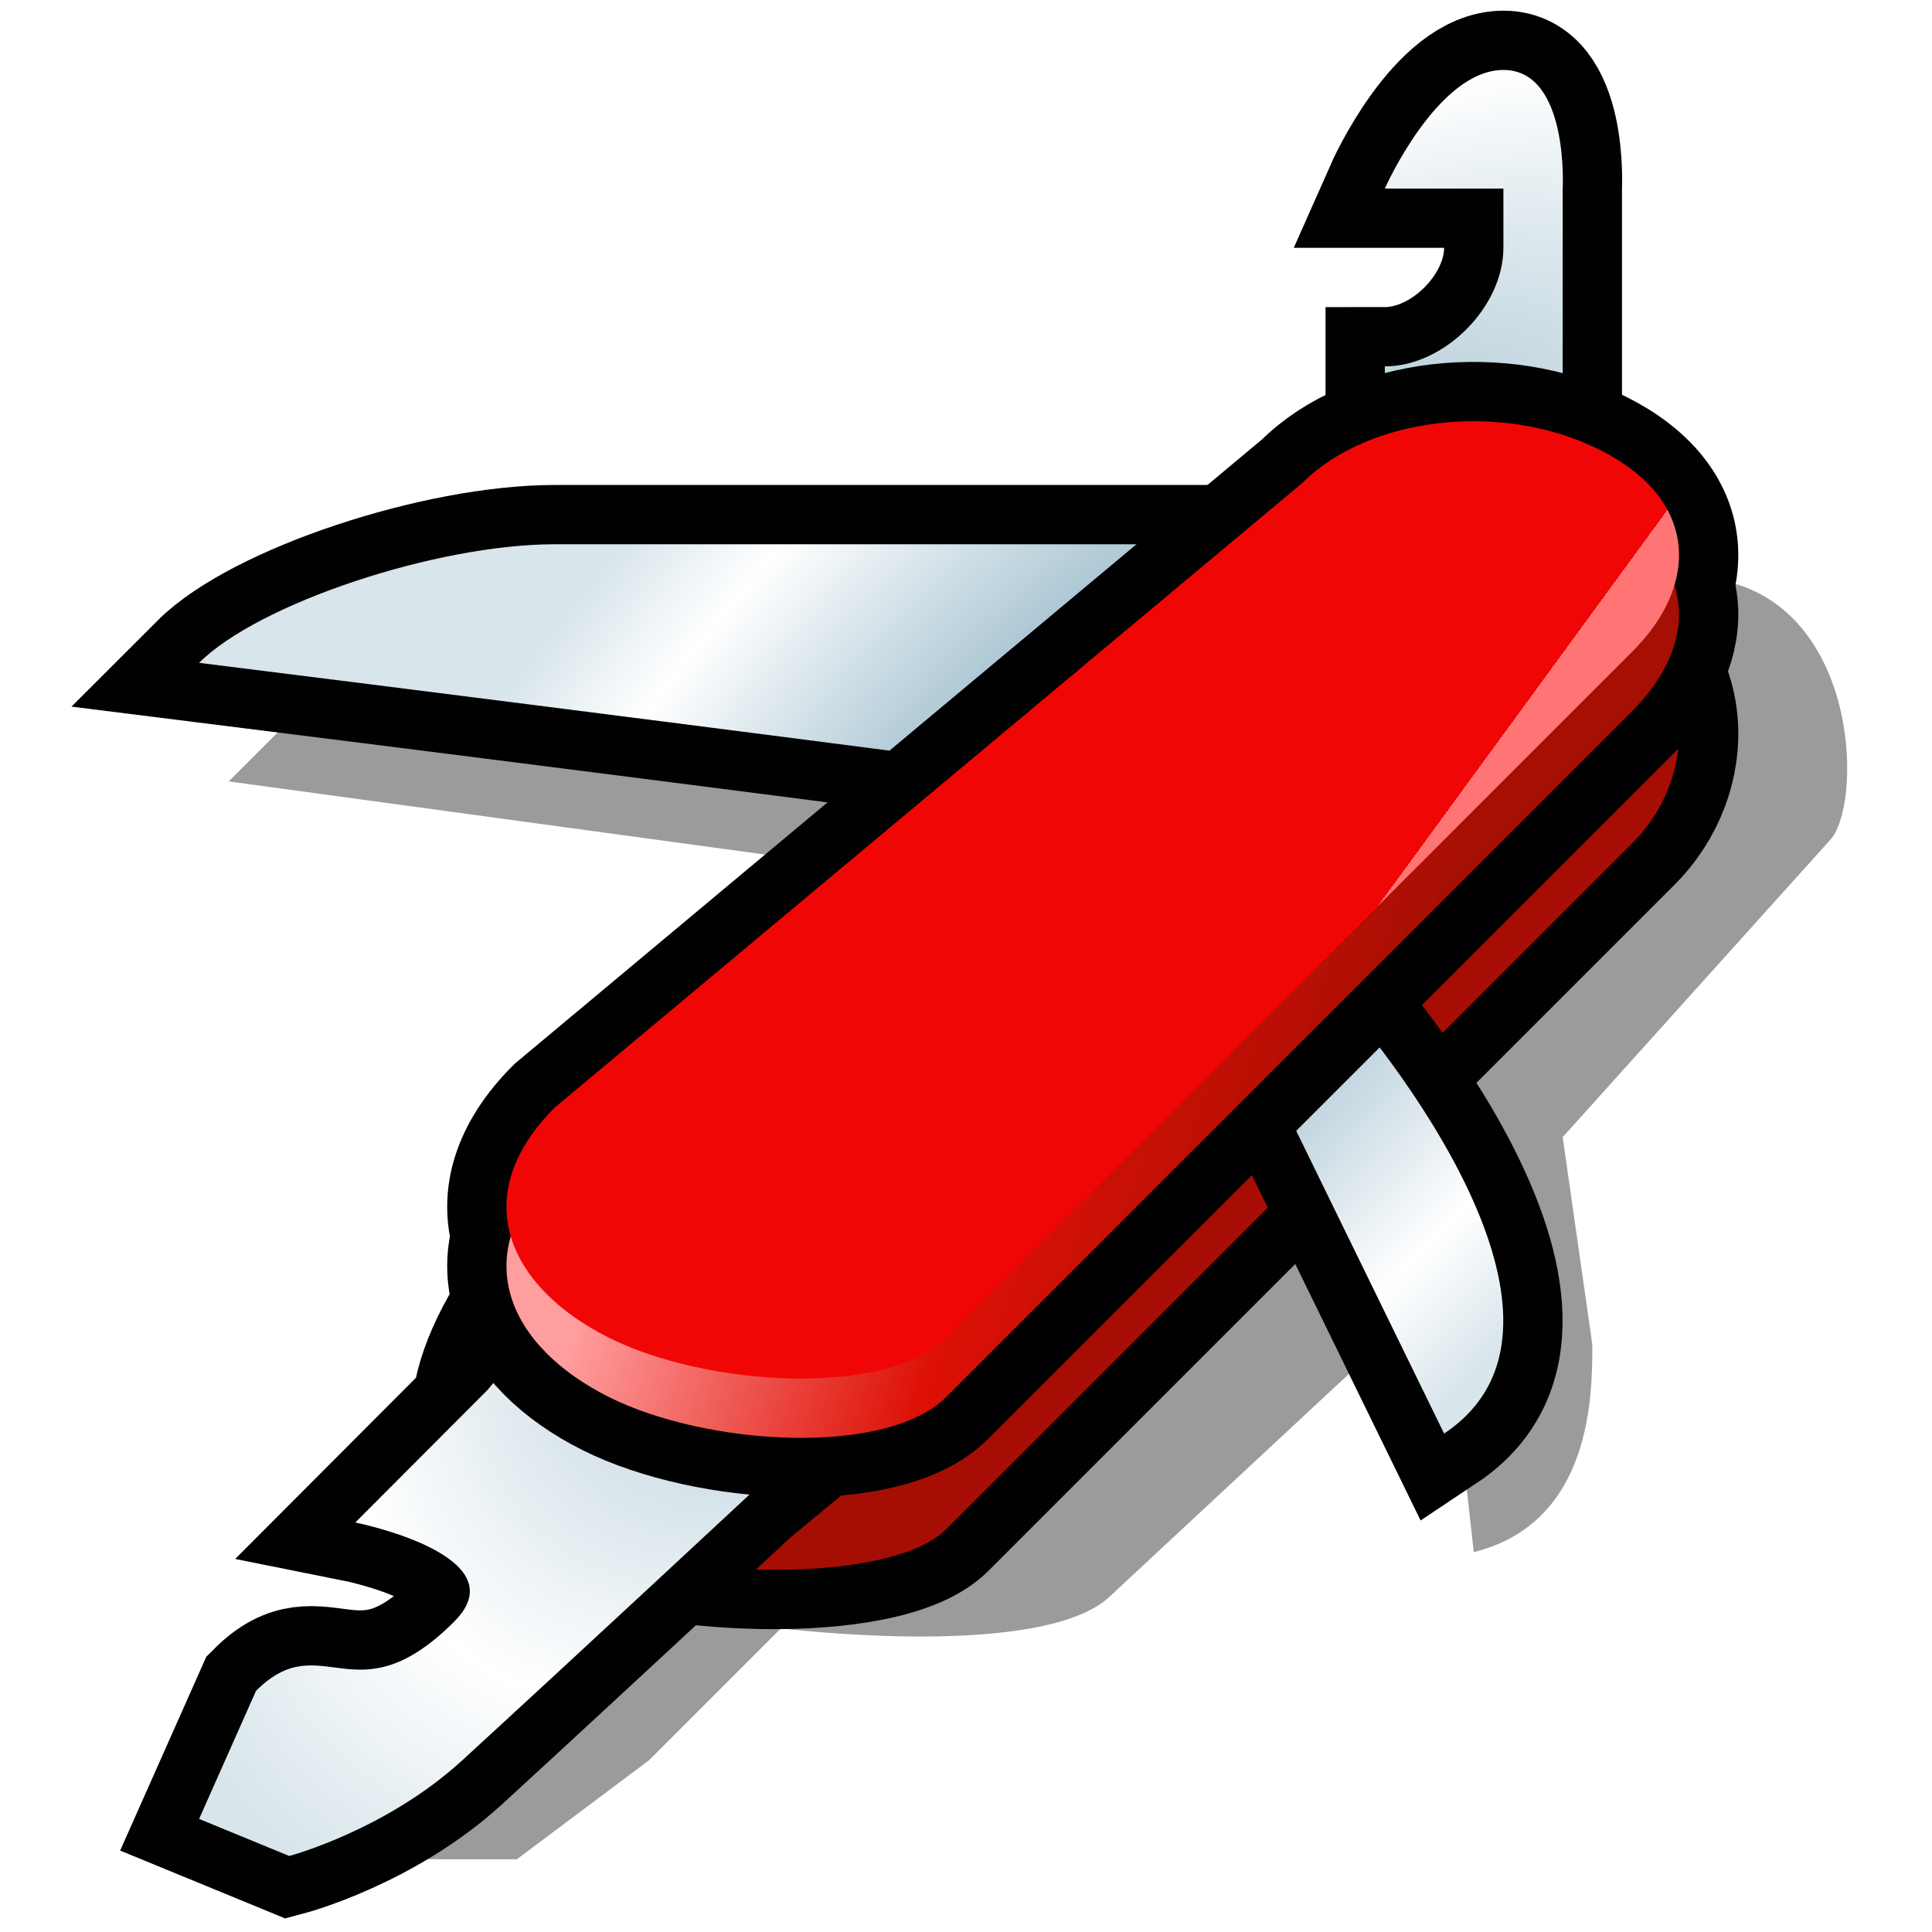
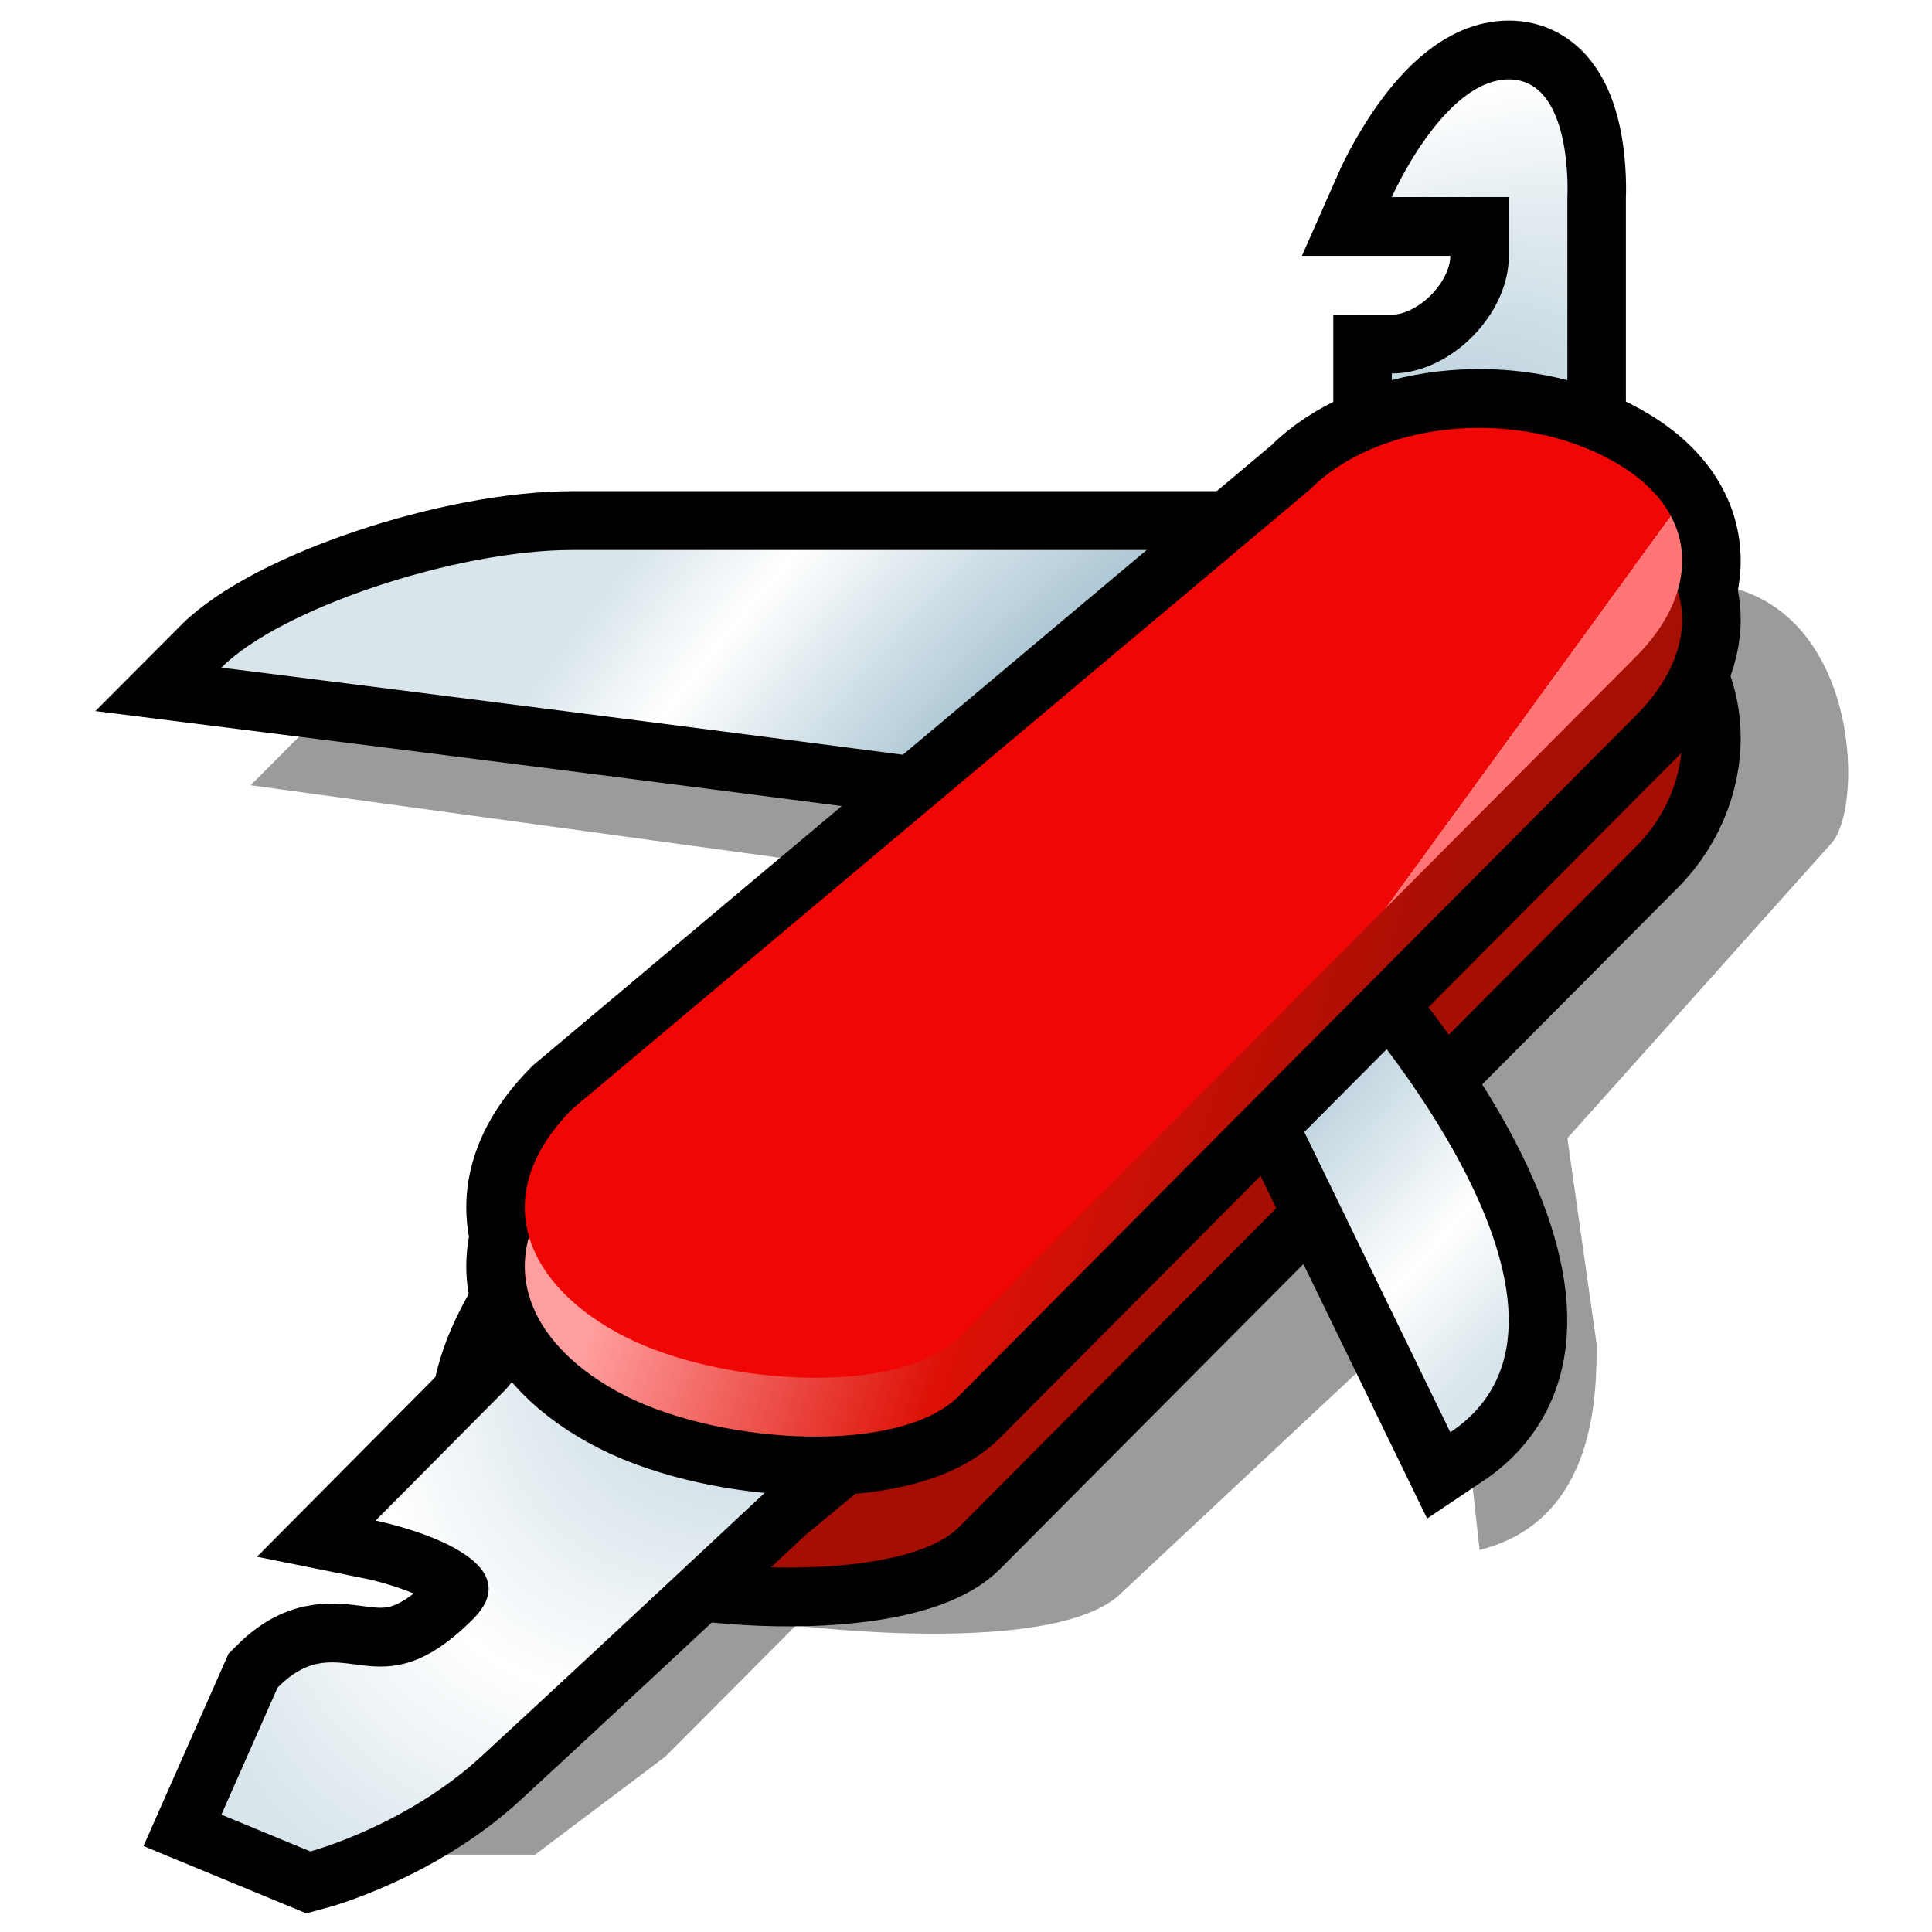
- <svg xmlns="http://www.w3.org/2000/svg" version="1.1" width="32" height="32" color-interpolation="linearRGB" id="svg41">
+ <svg xmlns="http://www.w3.org/2000/svg" version="1.1" width="28" height="28" color-interpolation="linearRGB" id="svg41">
  <defs id="defs45" />
-   <g id="g39" transform="matrix(0.4909875,0,0,0.4909875,-0.6302182,0.1768555)">
+   <g id="g39" transform="matrix(0.4240609,0,0,0.4262516,-0.1838297,0.2981689)">
    <path style="fill:#010101;fill-opacity:0.392" d="m 27.63,54.57 c 0,0 8.91,1.11 11.14,-1.12 L 50,43 l 1,9 c 4,-1 4,-5.33 4,-7 l -1,-7 9,-10 c 1.11,-1.12 1.04,-7.62 -3.41,-8.73 L 38.77,20.04 14,21 9,26 31,29 15.38,62.36 h 3.34 l 4.46,-3.34 z" id="path2" />
    <path style="fill:none;stroke:#010101;stroke-width:4" d="m 19.83,51.23 c 3.3,1.64 11.35,2 13.37,0 L 56.36,28.07 c 2.23,-2.23 2.26,-6.12 -1.12,-7.8 -3.3,-1.66 -7.79,-1.11 -10.02,1.11 l -26.5,22.05 c -2.23,3.34 -2.27,6.1 1.11,7.8 z" id="path4" />
    <path style="fill:#a60e03" d="m 19.83,51.23 c 3.3,1.64 11.35,2 13.37,0 L 56.36,28.07 c 2.23,-2.23 2.26,-6.12 -1.12,-7.8 -3.3,-1.66 -7.79,-1.11 -10.02,1.11 l -26.5,22.05 c -2.23,3.34 -2.27,6.1 1.11,7.8 z" id="path6" />
    <path style="fill:none;stroke:#010101;stroke-width:4" d="m 26.63,50 c 0,0 -5.91,5.5 -9.76,9.03 -2.58,2.36 -5.83,3.22 -5.83,3.22 L 8,61 9.92,56.68 c 2.23,-2.23 3.35,1 6.69,-2.34 C 18.83,52.11 13.27,51 13.27,51 L 17.72,46.54 35.43,25.5 C 35.43,25.5 24,24 8,22 c 2,-2 8,-4 12,-4 h 28 v -6 c 2,0 4,-2 4,-4 V 6 h -4 c 0,0 1.77,-4 4,-4 2.22,0 2,4 2,4 V 18 L 46.56,33.41 C 46.56,33.41 56,44 50,48 L 43.98,35.68 Z" id="path8" />
    <radialGradient id="gradient0" gradientUnits="userSpaceOnUse" cx="0" cy="0" r="64" gradientTransform="matrix(0.2361,0.2087,-0.4445,0.5029,38.9695,29.4478)">
      <stop offset="0.215" stop-color="#87aec1" id="stop10" />
      <stop offset="0.793" stop-color="#ffffff" id="stop12" />
      <stop offset="1" stop-color="#d8e5eb" id="stop14" />
    </radialGradient>
    <path style="fill:url(#gradient0)" d="m 26.63,50 c 0,0 -5.91,5.5 -9.76,9.03 -2.58,2.36 -5.83,3.22 -5.83,3.22 L 8,61 9.92,56.68 c 2.23,-2.23 3.35,1 6.69,-2.34 C 18.83,52.11 13.27,51 13.27,51 L 17.72,46.54 35.43,25.5 C 35.43,25.5 24,24 8,22 c 2,-2 8,-4 12,-4 h 28 v -6 c 2,0 4,-2 4,-4 V 6 h -4 c 0,0 1.77,-4 4,-4 2.22,0 2,4 2,4 V 18 L 46.56,33.41 C 46.56,33.41 56,44 50,48 L 43.98,35.68 Z" id="path17" />
    <path style="fill:none;stroke:#010101;stroke-width:4" d="m 21.83,46.77 c 3.3,1.65 9.35,2.01 11.37,0 L 56.36,23.61 c 2.23,-2.23 2.26,-5.11 -1.12,-6.8 -3.3,-1.65 -7.79,-1.11 -10.02,1.12 L 20,39 c -3,3 -1.55,6.08 1.83,7.77 z" id="path19" />
    <path style="fill:none;stroke:#010101;stroke-width:4" d="m 21.83,46.77 c 3.3,1.65 9.35,2.01 11.37,0 L 56.36,23.61 c 2.23,-2.23 2.26,-5.11 -1.12,-6.8 -3.3,-1.65 -7.79,-1.11 -10.02,1.12 L 20,39 c -3,3 -1.55,6.08 1.83,7.77 z" transform="translate(0,-2)" id="path21" />
    <linearGradient id="gradient1" gradientUnits="userSpaceOnUse" x1="54.03" y1="-62.79" x2="76.95" y2="-55.66">
      <stop offset="0" stop-color="#ff9e9e" id="stop23" />
      <stop offset="0.494" stop-color="#dd1005" id="stop25" />
      <stop offset="1" stop-color="#a60f04" id="stop27" />
    </linearGradient>
    <path style="fill:url(#gradient1)" d="m 21.83,46.77 c 3.3,1.65 9.35,2.01 11.37,0 L 56.36,23.61 c 2.23,-2.23 2.26,-5.11 -1.12,-6.8 -3.3,-1.65 -7.79,-1.11 -10.02,1.12 L 20,39 c -3,3 -1.55,6.08 1.83,7.77 z" id="path30" />
    <linearGradient id="gradient2" gradientUnits="userSpaceOnUse" x1="88.71" y1="-49.71" x2="101.05" y2="-40.69">
      <stop offset="1" stop-color="#f10606" id="stop32" />
      <stop offset="0" stop-color="#ff7575" id="stop34" />
    </linearGradient>
    <path style="fill:url(#gradient2)" d="m 21.83,46.77 c 3.3,1.65 9.35,2.01 11.37,0 L 56.36,23.61 c 2.23,-2.23 2.26,-5.11 -1.12,-6.8 -3.3,-1.65 -7.79,-1.11 -10.02,1.12 L 20,39 c -3,3 -1.55,6.08 1.83,7.77 z" transform="translate(0,-2)" id="path37" />
  </g>
</svg>
